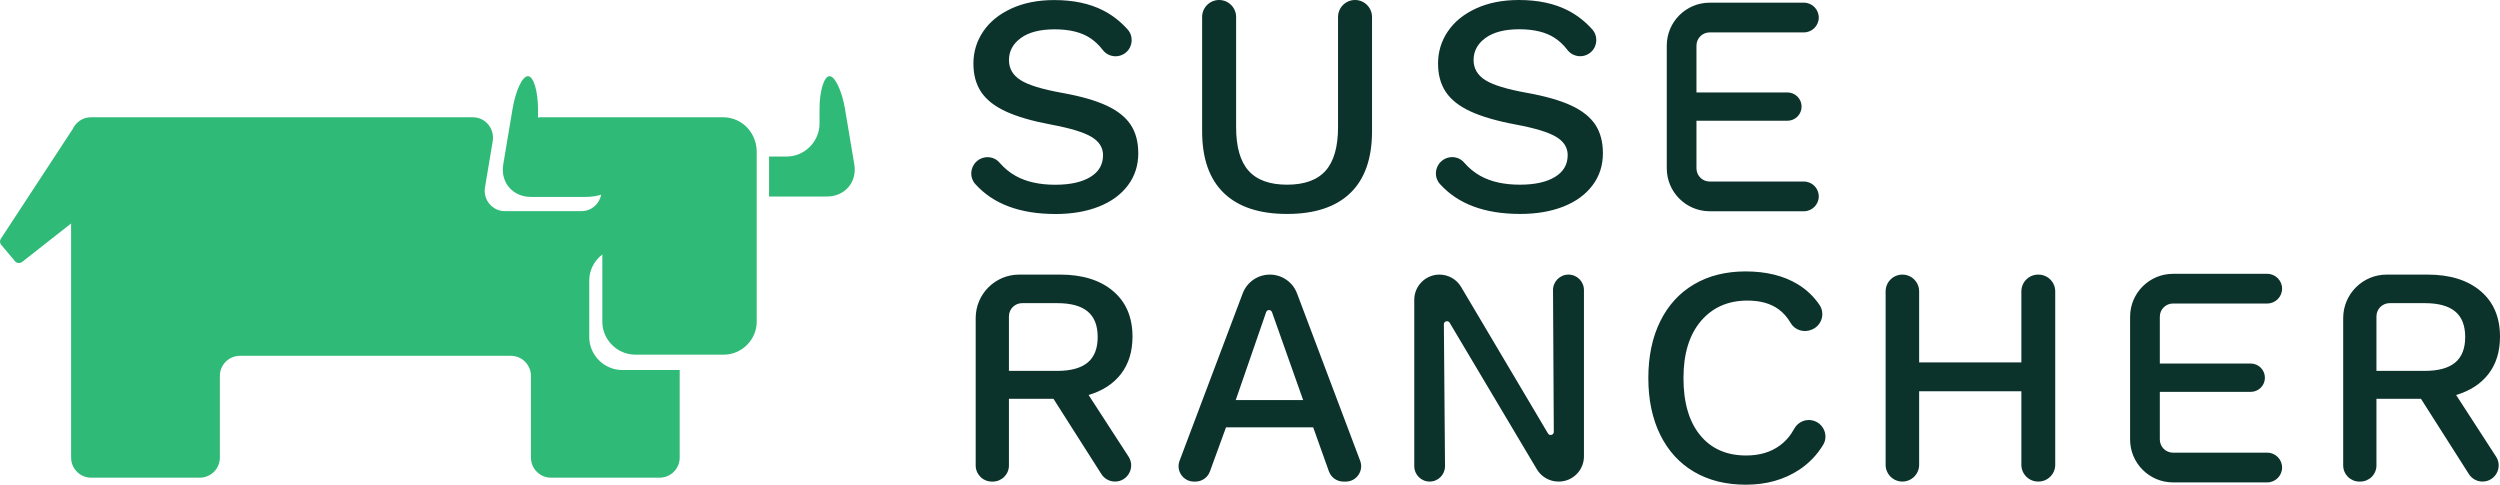
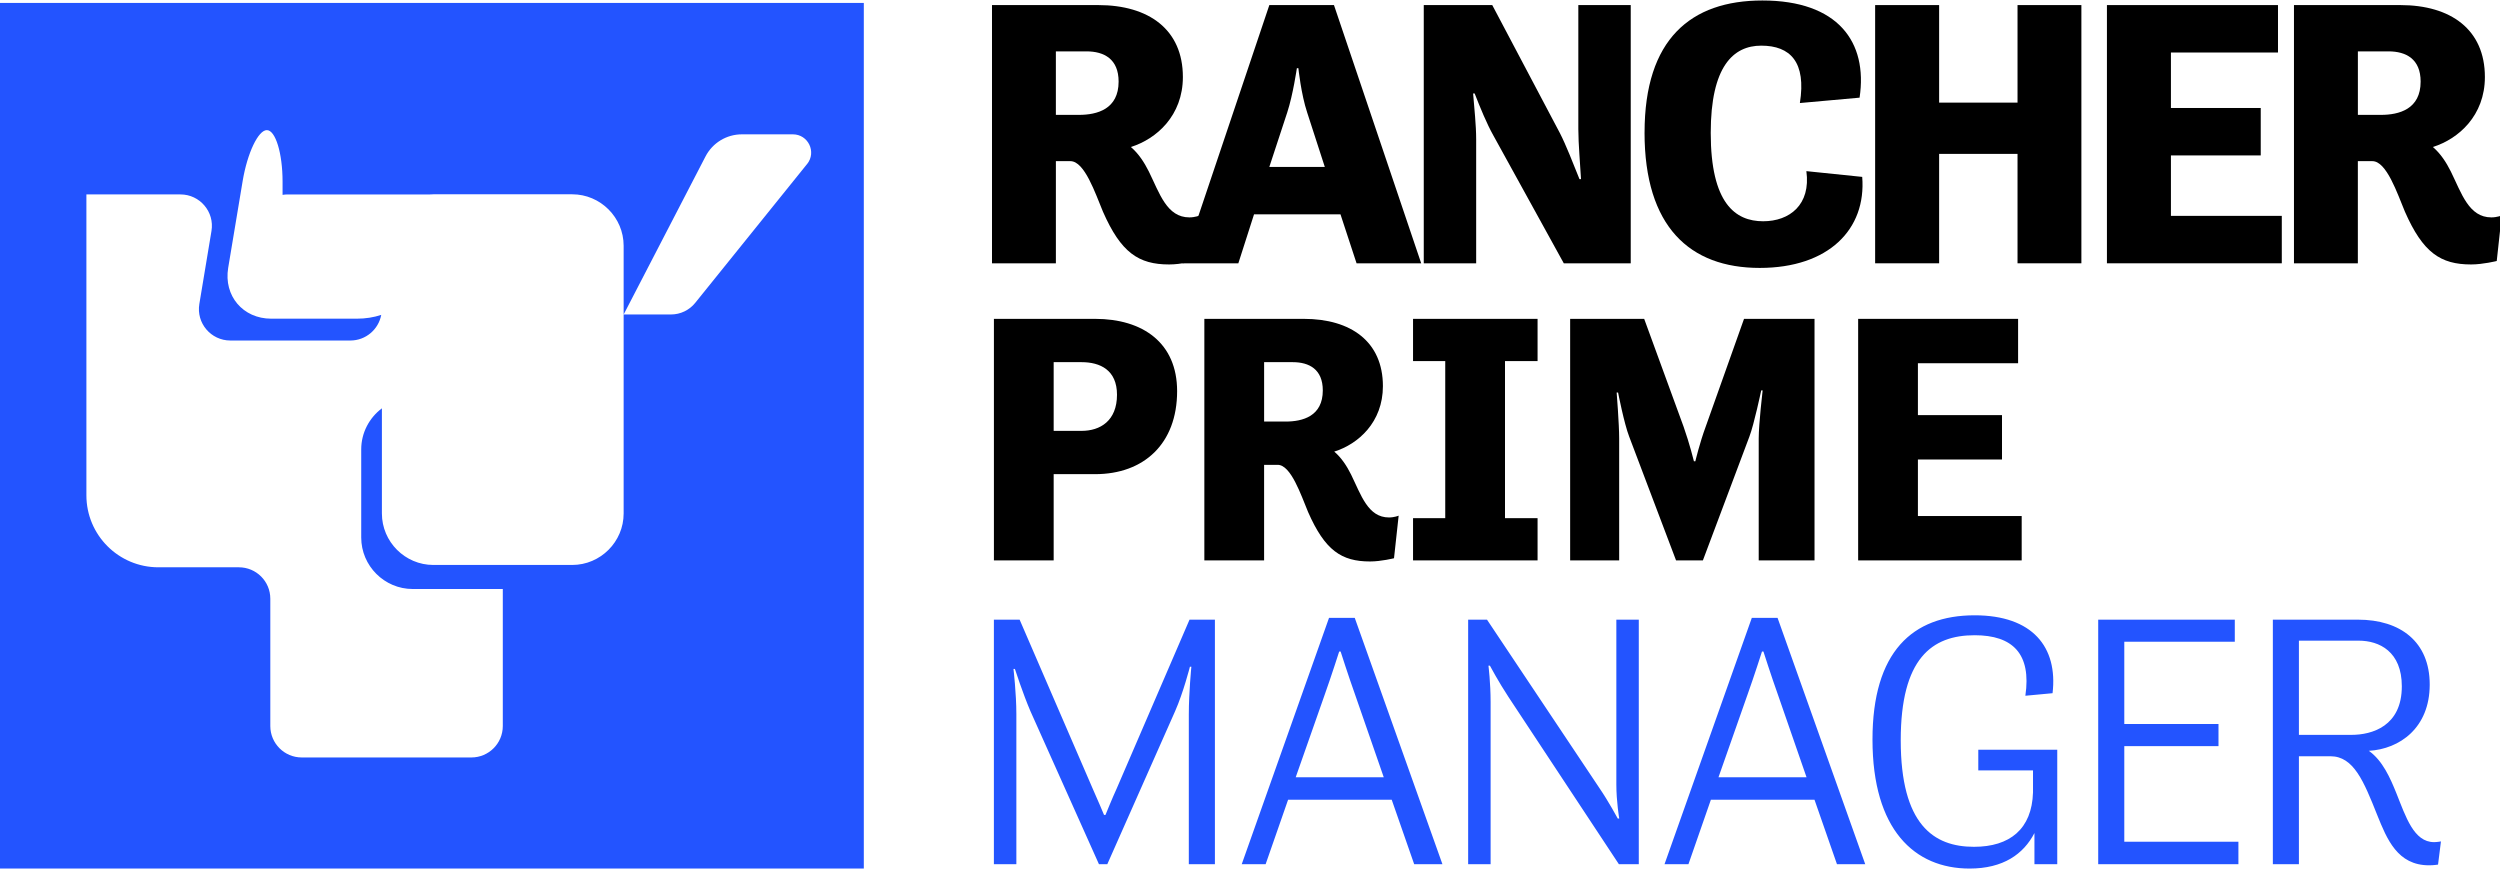
- <svg xmlns="http://www.w3.org/2000/svg" version="1.1" id="Layer_1" x="0px" y="0px" viewBox="0 0 359.588 69.717" style="enable-background:new 0 0 359.588 69.717;" xml:space="preserve">
+ <svg xmlns="http://www.w3.org/2000/svg" enable-background="new 0 0 184 64" version="1.1" viewBox="0 0 184 64" xml:space="preserve">
  <style type="text/css">
- 	.st0{fill:#0C322C;}
- 	.st1{fill:#30BA78;}
+ 	.st0{fill:#2354FF;}
</style>
-   <g id="Layer_1_1_">
-     <g>
-       <path class="st0" d="M293.2,39.497h-0.043c-1.331,0-2.412,1.079-2.412,2.412v10.218    h-14.705V41.909c0-1.331-1.077-2.412-2.41-2.412    c-1.332,0-2.412,1.079-2.412,2.412v24.944c0,1.33,1.078,2.412,2.412,2.412    c1.331,0,2.41-1.08,2.41-2.412V56.276h14.705v10.577    c0,1.33,1.076,2.412,2.412,2.412h0.043c1.332,0,2.414-1.08,2.414-2.412V41.909    C295.614,40.578,294.532,39.497,293.2,39.497 M262.234,63.981    c0.779-1.288,0.117-2.971-1.312-3.449c-1.101-0.368-2.297,0.118-2.85,1.138    c-0.536,0.985-1.221,1.786-2.062,2.403c-1.305,0.964-2.925,1.443-4.849,1.443    c-2.828,0-5.036-0.978-6.63-2.931c-1.592-1.954-2.389-4.692-2.389-8.21    c0-3.491,0.834-6.218,2.503-8.188c1.671-1.967,3.904-2.953,6.699-2.953    c1.836,0,3.323,0.412,4.467,1.241c0.683,0.494,1.27,1.162,1.762,1.999    c0.611,1.041,1.936,1.419,3.04,0.927l0.086-0.036    c1.349-0.605,1.837-2.287,1.008-3.511c-0.825-1.212-1.866-2.202-3.124-2.965    c-2.03-1.233-4.533-1.85-7.509-1.85c-2.83,0-5.299,0.617-7.401,1.85    c-2.105,1.236-3.728,3.008-4.872,5.324c-1.141,2.316-1.713,5.037-1.713,8.165    c0,3.128,0.572,5.849,1.713,8.163c1.144,2.318,2.767,4.093,4.872,5.325    c2.107,1.236,4.586,1.851,7.444,1.851c2.947,0,5.511-0.72,7.692-2.163    C260.216,66.62,261.356,65.432,262.234,63.981 M224.208,69.267    c1.998,0,3.619-1.619,3.619-3.622V41.721c0-1.228-0.995-2.224-2.225-2.224    c-1.235,0-2.232,1.005-2.223,2.24l0.111,20.382    c0,0.455-0.6,0.623-0.833,0.231l-12.498-21.078    c-0.65-1.101-1.836-1.775-3.112-1.775c-2.004,0-3.625,1.623-3.625,3.623v23.937    c0,1.223,0.991,2.21,2.212,2.21c1.22,0,2.21-0.987,2.21-2.21    l-0.165-20.406c-0.006-0.458,0.597-0.623,0.831-0.233l12.539,21.074    c0.651,1.101,1.836,1.775,3.113,1.775H224.208 M187.437,57.54l-4.48-12.645    c-0.141-0.4-0.705-0.397-0.842,0.002l-4.371,12.643H187.437z M188.883,61.465    h-12.54l-2.314,6.348c-0.317,0.874-1.15,1.454-2.077,1.454h-0.22    c-1.545,0-2.615-1.544-2.069-2.99l9.082-24.08    c0.612-1.624,2.169-2.7,3.907-2.7c1.737,0,3.292,1.076,3.905,2.7    l9.082,24.08c0.546,1.446-0.523,2.99-2.069,2.99h-0.345    c-0.932,0-1.765-0.586-2.081-1.465L188.883,61.465z M341.817,53.346h6.945    c1.956,0,3.413-0.4,4.376-1.197c0.963-0.797,1.444-2.022,1.444-3.676    c0-1.653-0.481-2.88-1.444-3.675c-0.963-0.799-2.42-1.195-4.376-1.195h-5.048    c-1.048,0-1.897,0.85-1.897,1.897V53.346z M348.22,57.36h-6.403v9.586    c0,1.283-1.04,2.321-2.323,2.321h-0.139c-1.282,0-2.321-1.038-2.321-2.321    V45.749c0-3.452,2.8-6.252,6.253-6.252h5.882c3.219,0,5.759,0.789,7.623,2.367    c1.865,1.578,2.796,3.765,2.796,6.561c0,2.137-0.55,3.918-1.643,5.346    c-1.098,1.43-2.654,2.443-4.669,3.044l5.745,8.864    c1.005,1.544-0.105,3.586-1.946,3.586c-0.795,0-1.536-0.405-1.962-1.076    L348.22,57.36z M145.121,53.346h6.946c1.953,0,3.412-0.4,4.375-1.197    s1.443-2.022,1.443-3.676c0-1.653-0.48-2.88-1.443-3.675    c-0.963-0.799-2.422-1.195-4.375-1.195h-5.049c-1.047,0-1.897,0.85-1.897,1.897    V53.346z M151.525,57.36h-6.404v9.586c0,1.283-1.04,2.321-2.323,2.321h-0.137    c-1.284,0-2.323-1.038-2.323-2.321V45.749c0-3.452,2.799-6.252,6.254-6.252h5.881    c3.218,0,5.759,0.789,7.624,2.367c1.864,1.578,2.796,3.765,2.796,6.561    c0,2.137-0.551,3.918-1.644,5.346c-1.098,1.43-2.655,2.443-4.671,3.044    l5.748,8.864c1.002,1.544-0.106,3.586-1.947,3.586    c-0.795,0-1.535-0.405-1.961-1.076L151.525,57.36z M326.108,65.11h-13.556    c-1.045,0-1.894-0.852-1.894-1.897v-6.848h13.08c1.125,0,2.036-0.912,2.036-2.034    c0-1.127-0.911-2.04-2.036-2.04h-13.08v-6.738c0-1.048,0.849-1.898,1.894-1.898    h13.556c1.179,0,2.137-0.955,2.137-2.134s-0.958-2.136-2.137-2.136h-13.556    c-3.4,0-6.169,2.766-6.169,6.17v17.661c0,3.401,2.769,6.17,6.169,6.17    h13.556c1.179,0,2.137-0.956,2.137-2.137    C328.245,66.065,327.287,65.11,326.108,65.11 M259.464,26.111h-13.556    c-1.044,0-1.896-0.849-1.896-1.895v-6.848h13.083c1.124,0,2.037-0.912,2.037-2.037    s-0.913-2.036-2.037-2.036h-13.083V6.556c0-1.047,0.852-1.897,1.896-1.897h13.556    c1.18,0,2.138-0.957,2.138-2.137c0-1.18-0.958-2.136-2.138-2.136h-13.556    c-3.4,0-6.168,2.766-6.168,6.17v17.66c0,3.4,2.768,6.169,6.168,6.169    h13.556c1.18,0,2.138-0.957,2.138-2.137S260.644,26.111,259.464,26.111     M219.603,13.35c-2.865-0.514-4.858-1.124-5.974-1.832    c-1.116-0.709-1.675-1.667-1.675-2.874c0-1.297,0.573-2.36,1.72-3.19    c1.147-0.83,2.76-1.245,4.844-1.245c2.11,0,3.801,0.407,5.069,1.223    c0.681,0.438,1.303,1.021,1.863,1.75c0.826,1.07,2.384,1.211,3.389,0.307    c0.946-0.854,1.029-2.318,0.178-3.268c-1.028-1.148-2.198-2.057-3.509-2.727    C223.563,0.498,221.217,0,218.473,0c-2.355,0-4.414,0.408-6.177,1.222    c-1.765,0.815-3.118,1.916-4.051,3.304c-0.937,1.387-1.404,2.926-1.404,4.616    c0,1.599,0.368,2.957,1.11,4.073c0.737,1.116,1.923,2.052,3.551,2.805    c1.629,0.755,3.816,1.389,6.563,1.901c2.746,0.514,4.667,1.101,5.769,1.764    c1.102,0.665,1.654,1.539,1.654,2.625c0,1.359-0.612,2.407-1.836,3.145    c-1.219,0.741-2.902,1.109-5.043,1.109c-2.264,0-4.157-0.421-5.681-1.266    c-0.87-0.483-1.649-1.124-2.34-1.92c-0.868-1.009-2.425-1.031-3.364-0.091    l-0.009,0.008c-0.86,0.86-0.926,2.251-0.114,3.156    c2.582,2.882,6.433,4.322,11.552,4.322c2.353,0,4.427-0.354,6.223-1.063    c1.795-0.708,3.189-1.727,4.185-3.055c0.997-1.328,1.494-2.867,1.494-4.616    c0-1.629-0.362-2.993-1.086-4.095c-0.725-1.101-1.877-2.021-3.462-2.761    C224.424,14.444,222.288,13.833,219.603,13.35 M152.772,13.36    c-2.865-0.516-4.858-1.124-5.974-1.833c-1.116-0.711-1.674-1.667-1.674-2.875    c0-1.296,0.574-2.36,1.719-3.191c1.147-0.828,2.762-1.243,4.844-1.243    c2.11,0,3.8,0.406,5.068,1.221c0.683,0.439,1.304,1.022,1.864,1.753    c0.825,1.069,2.384,1.209,3.39,0.306c0.946-0.855,1.028-2.318,0.177-3.269    c-1.028-1.147-2.199-2.057-3.508-2.727c-1.946-0.996-4.293-1.493-7.037-1.493    c-2.353,0-4.412,0.407-6.176,1.222c-1.766,0.814-3.117,1.916-4.052,3.303    c-0.935,1.388-1.402,2.927-1.402,4.617c0,1.598,0.368,2.957,1.108,4.072    c0.74,1.117,1.925,2.052,3.553,2.806c1.629,0.754,3.816,1.388,6.562,1.901    c2.745,0.513,4.668,1.101,5.77,1.765c1.1,0.663,1.652,1.538,1.652,2.624    c0,1.358-0.612,2.407-1.833,3.145c-1.222,0.74-2.904,1.109-5.045,1.109    c-2.264,0-4.157-0.421-5.681-1.267c-0.87-0.482-1.649-1.124-2.338-1.921    c-0.868-1.007-2.427-1.03-3.367-0.09l-0.008,0.009    c-0.86,0.859-0.925,2.251-0.114,3.156c2.582,2.882,6.433,4.322,11.553,4.322    c2.352,0,4.426-0.355,6.221-1.064c1.796-0.708,3.19-1.727,4.187-3.054    c0.996-1.327,1.493-2.867,1.493-4.616c0-1.629-0.362-2.993-1.087-4.095    c-0.724-1.102-1.876-2.022-3.462-2.761    C157.592,14.452,155.457,13.841,152.772,13.36 M197.345,2.444v16.429    c0,3.921-1.042,6.885-3.121,8.891c-2.084,2.007-5.115,3.009-9.097,3.009    c-3.984,0-7.016-1.002-9.097-3.009c-2.081-2.006-3.122-4.97-3.122-8.891V2.444    C172.908,1.095,174.002,0,175.351,0c1.348,0,2.445,1.095,2.445,2.444V18.283    c0,2.837,0.594,4.925,1.787,6.269c1.192,1.341,3.039,2.012,5.544,2.012    s4.351-0.671,5.543-2.012c1.191-1.344,1.787-3.432,1.787-6.269V2.444    C192.457,1.095,193.552,0,194.902,0C196.25,0,197.345,1.095,197.345,2.444" />
-       <path class="st1" d="M104.001,16.868H77.815c-0.161,0-0.324,0-0.431,0.055v-1.236    c0-2.583-0.645-4.732-1.45-4.732s-1.774,2.099-2.204,4.676l-1.345,8.012    c-0.43,2.583,1.345,4.681,3.98,4.681h7.851c0.806,0,1.56-0.109,2.257-0.324    c-0.269,1.345-1.397,2.367-2.847,2.367H72.603c-1.776,0-3.121-1.615-2.851-3.385    l1.127-6.723c0.269-1.774-1.075-3.388-2.847-3.388H13.073    c-1.182,0-2.15,0.701-2.634,1.719L0.115,34.349    c-0.161,0.269-0.161,0.591,0.055,0.858l1.989,2.366    c0.27,0.324,0.699,0.324,1.02,0.107l7.047-5.537v33.66    c0,1.615,1.289,2.906,2.901,2.906h15.594c1.614,0,2.903-1.291,2.903-2.906v-11.724    c0-1.615,1.291-2.902,2.905-2.902h38.933c1.613,0,2.905,1.287,2.905,2.902v11.724    c0,1.615,1.288,2.906,2.9,2.906h15.595c1.614,0,2.903-1.291,2.903-2.906V53.219    h-8.281c-2.581,0-4.73-2.152-4.73-4.731v-8.123    c0-1.555,0.753-2.901,1.882-3.763v9.677c0,2.582,2.151,4.733,4.73,4.733h12.745    c2.582,0,4.73-2.151,4.73-4.733V21.654    C108.734,18.966,106.639,16.868,104.001,16.868 M122.878,23.643    c0.428,2.529-1.342,4.623-3.927,4.623h-7.903H110.618V22.514h0.43h2.097    c2.582,0,4.731-2.15,4.731-4.733v-2.094c0-2.581,0.644-4.733,1.451-4.733    c0.75,0,1.776,2.1,2.206,4.677L122.878,23.643" />
-     </g>
-   </g>
+   <path class="st0" d="m-0.131 0.215v63.711h63.708v-63.711h-63.708zm59.534 11.855-8.236 10.222c-0.435 0.539-1.089 0.853-1.782 0.853h-3.485v14.648c0 2.083-1.705 3.788-3.788 3.788h-10.216c-2.083 0-3.788-1.705-3.788-3.788v-7.741c-0.92 0.691-1.522 1.789-1.522 3.026v6.485c0 2.083 1.705 3.788 3.788 3.788h6.632v10.085c0 1.278-1.036 2.313-2.312 2.313h-12.486c-1.278 0-2.313-1.036-2.313-2.313v-9.37c0-1.278-1.035-2.313-2.313-2.313h-5.924c-2.927 0-5.299-2.372-5.299-5.299v-22.144h6.924c1.428 0 2.518 1.285 2.281 2.692l-0.892 5.367c-0.237 1.412 0.853 2.693 2.281 2.693h8.833c1.132 0 2.073-0.813 2.273-1.886-0.536 0.179-1.149 0.279-1.798 0.279h-6.298c-2.083 0-3.509-1.683-3.169-3.738l1.067-6.402c0.344-2.054 1.146-3.738 1.779-3.738 0.637 0 1.157 1.705 1.157 3.788v0.977c0.118-0.017 0.24-0.031 0.362-0.031h10.486c0.082-0.004 0.166-0.011 0.251-0.011h10.216c2.083 0 3.788 1.705 3.788 3.788v5.06l6.026-11.634c0.518-1 1.55-1.627 2.676-1.627h3.755c1.128 0 1.754 1.307 1.046 2.187z" />
+   <path class="st0" d="m173.6 47.153c1.52 0 3.174 0.801 3.174 3.361 0 2.932-2.187 3.572-3.707 3.572h-3.867v-6.933h4.4zm-6.319 16.453h1.919v-7.946h2.321c1.706 0 2.453 1.84 3.439 4.319 0.721 1.788 1.494 3.707 3.814 3.707 0.374 0 0.666-0.052 0.666-0.052l0.214-1.707s-0.266 0.054-0.507 0.054c-1.493 0-2.08-1.868-2.774-3.6-0.453-1.121-1.012-2.401-2.026-3.12 2.266-0.133 4.48-1.681 4.48-4.88 0-3.148-2.16-4.774-5.28-4.774h-6.265v17.999zm-12.854 0h10.32v-1.652h-8.399v-7.04h6.933v-1.627h-6.933v-6.054h8.133v-1.626h-10.053v17.999zm-8.825-6.907h4.027v1.627c-0.081 2.693-1.707 3.999-4.347 3.999-2.961 0-5.388-1.626-5.388-7.839 0-6.026 2.293-7.733 5.44-7.733 2.8 0 4.186 1.36 3.733 4.454l2.001-0.187c0.4-3.387-1.467-5.734-5.734-5.734-4.586 0-7.519 2.693-7.519 9.147 0 6.639 3.093 9.493 7.147 9.493 2.479 0 3.972-1.066 4.773-2.614v2.293h1.679v-8.426h-5.812v1.519zm-17.013-5.492c0.534-1.494 1.093-3.253 1.093-3.253h0.107s0.56 1.759 1.093 3.253l2.079 5.999h-6.48l2.107-5.999zm-6.08 12.399h1.76l1.652-4.746h7.626l1.654 4.746h2.08l-6.453-18.133h-1.894l-6.426 18.133zm-14.453 0h1.653v-11.946c0-1.413-0.159-2.667-0.159-2.667h0.107s0.64 1.2 1.36 2.293l8.133 12.319h1.465v-17.999h-1.652v12.134c0 1.253 0.213 2.506 0.213 2.506h-0.107s-0.692-1.28-1.332-2.214l-8.294-12.426h-1.387v17.999zm-10.585-12.399c0.533-1.494 1.092-3.253 1.092-3.253h0.107s0.56 1.759 1.093 3.253l2.081 5.999h-6.48l2.107-5.999zm-6.08 12.399h1.759l1.654-4.746h7.626l1.654 4.746h2.079l-6.454-18.133h-1.892l-6.426 18.133zm-18.24 0h1.653v-11.039c0-1.546-0.213-3.333-0.213-3.333h0.106s0.586 1.813 1.147 3.119l5.039 11.253h0.614l4.987-11.253c0.613-1.386 1.093-3.28 1.093-3.28h0.107s-0.187 1.894-0.187 3.494v11.039h1.92v-17.999h-1.868l-5.359 12.426c-0.32 0.693-0.827 1.946-0.827 1.946h-0.106s-0.534-1.279-0.828-1.919l-5.385-12.454h-1.894v17.999z" />
+   <path d="m77.712 3.781v4.674h1.69c1.352 0 2.928-0.422 2.928-2.449 0-1.662-1.069-2.225-2.365-2.225h-2.253zm-4.702-3.407h7.828c3.716 0 6.222 1.802 6.222 5.293 0 2.844-1.942 4.562-3.829 5.152 0.563 0.479 0.985 1.127 1.323 1.803 0.789 1.605 1.323 3.378 2.986 3.378 0.422 0 0.76-0.141 0.76-0.141l-0.366 3.351s-1.014 0.254-1.886 0.254c-2.252 0-3.547-0.873-4.871-3.886-0.564-1.351-1.351-3.717-2.393-3.717h-1.071v7.518h-4.702v-19.005z" />
+   <path d="m93.422 12.284h4.083l-1.295-3.997c-0.451-1.352-0.649-3.267-0.649-3.267h-0.112s-0.281 1.942-0.703 3.239l-1.323 4.025zm0-11.91h4.758l6.42 19.005h-4.757l-1.183-3.603h-6.364l-1.154 3.603h-4.112l6.393-19.005z" />
+   <path d="m104.79 0.374h5.04l4.984 9.433c0.422 0.816 0.985 2.251 1.436 3.378h0.113c-0.057-1.07-0.198-2.59-0.198-3.689v-9.122h3.857v19.005h-4.927l-5.181-9.404c-0.478-0.844-0.985-2.083-1.38-3.097h-0.113c0.086 1.07 0.225 2.337 0.225 3.378v9.123h-3.857v-19.005z" />
+   <path d="m121.04 9.75c0-6.87 3.406-9.714 8.672-9.714 5.547 0 7.772 3.042 7.153 7.152l-4.394 0.395c0.479-3.013-0.703-4.223-2.843-4.223-2.056 0-3.718 1.52-3.718 6.42 0 5.181 1.803 6.505 3.858 6.505 1.942 0 3.519-1.212 3.181-3.689l4.11 0.423c0.31 3.856-2.476 6.7-7.545 6.7-5.153 0-8.476-3.041-8.476-9.967" />
+   <polygon points="138.01 0.374 142.72 0.374 142.72 7.553 148.49 7.553 148.49 0.374 153.19 0.374 153.19 19.379 148.49 19.379 148.49 11.326 142.72 11.326 142.72 19.379 138.01 19.379" />
+   <polygon points="155.07 0.374 167.66 0.374 167.66 3.865 159.78 3.865 159.78 7.948 166.39 7.948 166.39 11.439 159.78 11.439 159.78 15.888 167.94 15.888 167.94 19.379 155.07 19.379" />
+   <path d="m173.54 3.781v4.674h1.69c1.351 0 2.929-0.422 2.929-2.449 0-1.662-1.071-2.225-2.366-2.225h-2.253zm-4.702-3.407h7.827c3.717 0 6.223 1.802 6.223 5.293 0 2.844-1.943 4.562-3.83 5.152 0.564 0.479 0.986 1.127 1.323 1.803 0.79 1.605 1.324 3.378 2.984 3.378 0.422 0 0.76-0.141 0.76-0.141l-0.365 3.351s-1.015 0.254-1.888 0.254c-2.251 0-3.547-0.873-4.871-3.886-0.563-1.351-1.351-3.717-2.393-3.717h-1.07v7.518h-4.702v-19.005z" />
+   <path d="m73.152 23.468h7.453c3.503 0 6.031 1.765 6.031 5.32 0 3.871-2.449 6.11-6.031 6.11h-3.055v6.347h-4.398v-17.777zm4.398 3.187v5.057h2.054c1.37 0 2.607-0.738 2.607-2.66 0-1.817-1.237-2.397-2.607-2.397h-2.054z" />
+   <path d="m88.641 23.468h7.321c3.477 0 5.82 1.686 5.82 4.951 0 2.66-1.816 4.267-3.581 4.819 0.526 0.448 0.922 1.054 1.237 1.686 0.737 1.502 1.238 3.161 2.792 3.161 0.396 0 0.711-0.132 0.711-0.132l-0.342 3.134s-0.948 0.237-1.765 0.237c-2.107 0-3.318-0.816-4.557-3.635-0.526-1.264-1.264-3.477-2.238-3.477h-1.001v7.032h-4.398v-17.777zm4.398 3.187v4.372h1.58c1.265 0 2.739-0.395 2.739-2.291 0-1.554-1.001-2.081-2.213-2.081h-2.106z" />
+   <path d="m104 23.468h9.165v3.108h-2.397v11.561h2.397v3.108h-9.165v-3.108h2.37v-11.561h-2.37v-3.108z" />
+   <path d="m115.56 23.468h5.452l2.897 7.927c0.448 1.264 0.764 2.554 0.764 2.554h0.105s0.316-1.343 0.764-2.554l2.818-7.927h5.189v17.777h-4.108v-8.981c0-1.053 0.289-3.529 0.289-3.529h-0.105s-0.526 2.502-0.869 3.397l-3.423 9.112h-1.976l-3.45-9.112c-0.369-0.948-0.816-3.24-0.816-3.24h-0.105s0.185 2.318 0.185 3.371v8.981h-3.608v-17.777z" />
+   <path d="m136.76 23.468h11.772v3.266h-7.374v3.819h6.189v3.266h-6.189v4.161h7.638v3.266h-12.036v-17.777z" />
</svg>
